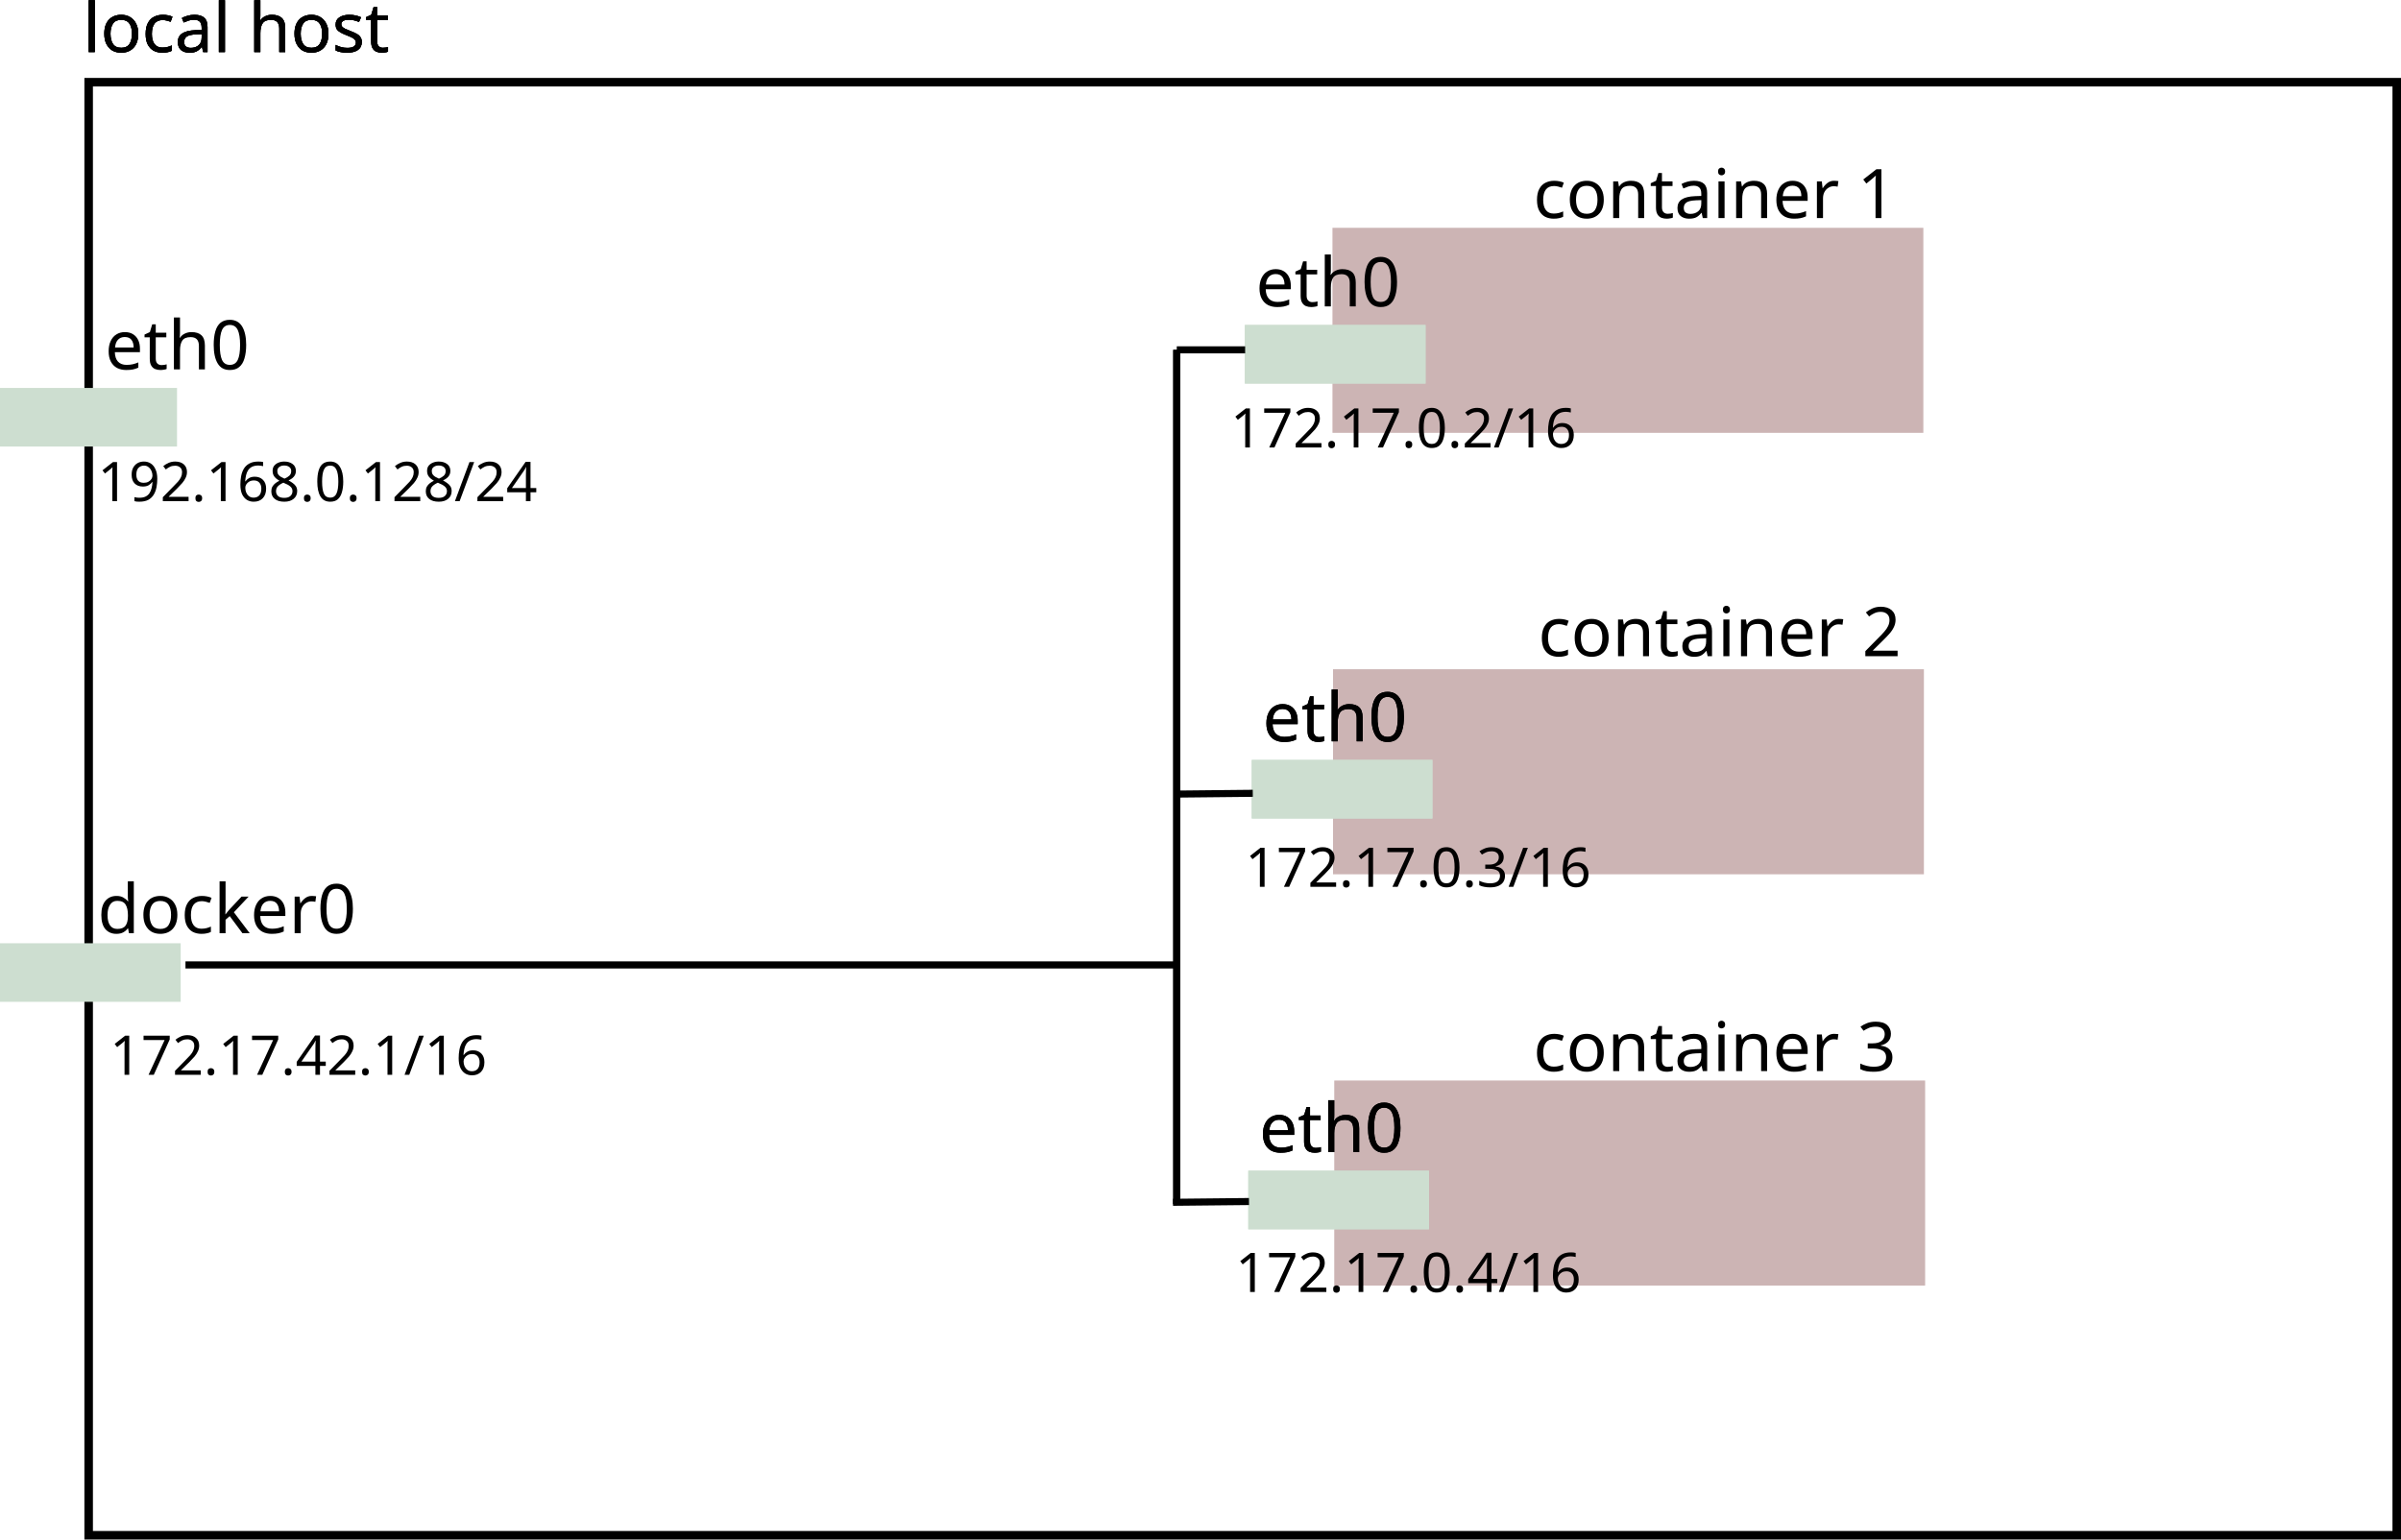
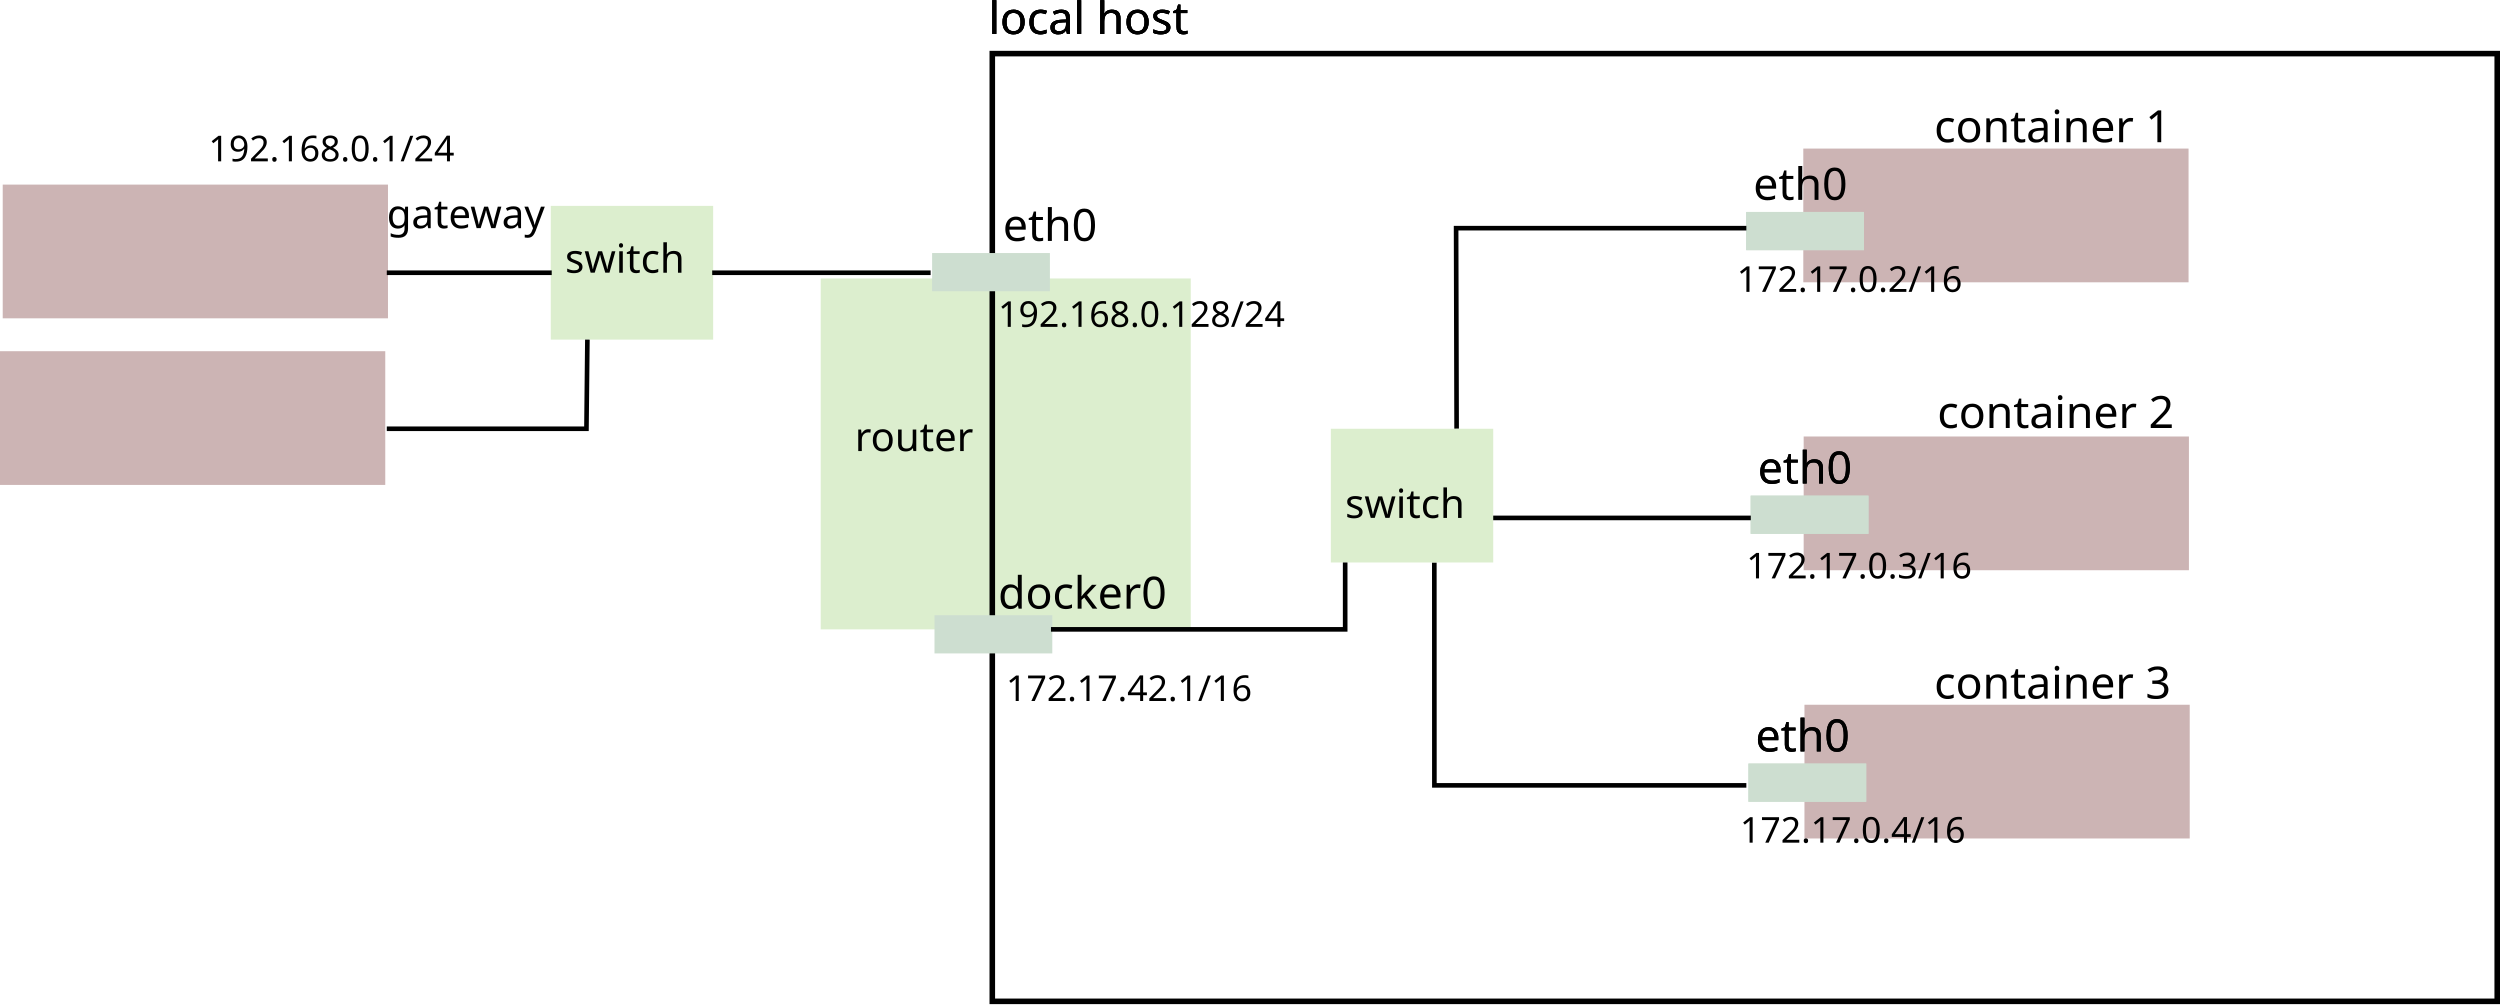
- <svg xmlns="http://www.w3.org/2000/svg" xmlns:ns1="http://www.openswatchbook.org/uri/2009/osb" width="351.202" height="225.26" id="svg2" version="1.1">
+ <svg xmlns="http://www.w3.org/2000/svg" xmlns:ns1="http://www.openswatchbook.org/uri/2009/osb" width="560.843" height="225.26" id="svg2" version="1.1">
  <defs id="defs4">
+     <marker orient="auto" refY="0" refX="0" id="Arrow1Lstart" style="overflow:visible">
+       <path id="path3832" d="M 0,0 5,-5 -12.5,0 5,5 0,0 z" style="fill-rule:evenodd;stroke:#000000;stroke-width:1pt" transform="matrix(0.8,0,0,0.8,10,0)" />
+     </marker>
+     <marker orient="auto" refY="0" refX="0" id="Arrow1Lend" style="overflow:visible">
+       <path id="path3835" d="M 0,0 5,-5 -12.5,0 5,5 0,0 z" style="fill-rule:evenodd;stroke:#000000;stroke-width:1pt" transform="matrix(-0.8,0,0,-0.8,-10,0)" />
+     </marker>
    <linearGradient id="linearGradient3763" ns1:paint="gradient">
      <stop style="stop-color:#000000;stop-opacity:1;" offset="0" id="stop3765" />
      <stop style="stop-color:#000000;stop-opacity:0;" offset="1" id="stop3767" />
    </linearGradient>
  </defs>
-   <g id="layer1" transform="translate(-87.86983,-351.1736)">
+   <g id="layer1" transform="translate(121.7716,-351.1736)">
+     <rect y="-492.362" x="62.345" height="78.718" width="83.012" id="rect3165" style="fill:#dceece;fill-opacity:1" transform="scale(1,-1)" />
    <rect style="fill:none;stroke:#000000;stroke-width:1.247px;stroke-linecap:butt;stroke-linejoin:miter;stroke-opacity:1" id="rect2985" width="337.611" height="212.611" x="100.838" y="363.2" />
    <text xml:space="preserve" style="font-size:10px;font-style:normal;font-weight:normal;line-height:125%;letter-spacing:0px;word-spacing:0px;fill:#000000;fill-opacity:1;stroke:none;font-family:Sans" x="100" y="358.791" id="text3755">
      <tspan id="tspan3757" x="100" y="358.791">local host</tspan>
    </text>
    <text id="text3775" y="358.791" x="100" style="font-size:10px;font-style:normal;font-weight:normal;line-height:125%;letter-spacing:0px;word-spacing:0px;fill:#000000;fill-opacity:1;stroke:none;font-family:Sans" xml:space="preserve">
      <tspan y="358.791" x="100" id="tspan3777">local host</tspan>
    </text>
    <text xml:space="preserve" style="font-size:10px;font-style:normal;font-weight:normal;line-height:125%;letter-spacing:0px;word-spacing:0px;fill:#000000;fill-opacity:1;stroke:none;font-family:Sans" x="100" y="358.791" id="text3779">
      <tspan id="tspan3781" x="100" y="358.791">local host</tspan>
    </text>
    <rect style="fill:#cdded0;fill-opacity:1" id="rect3761" width="26.429" height="8.571" x="87.334" y="407.939" />
    <text id="text3783" y="405.219" x="103.214" style="font-size:10px;font-style:normal;font-weight:normal;line-height:125%;letter-spacing:0px;word-spacing:0px;fill:#000000;fill-opacity:1;stroke:none;font-family:Sans" xml:space="preserve">
      <tspan y="405.219" x="103.214" id="tspan3785">eth0</tspan>
    </text>
    <rect style="fill:#cdded0;fill-opacity:1" id="rect3793" width="26.429" height="8.571" x="87.87" y="489.189" />
    <text id="text3795" y="487.719" x="102.143" style="font-size:10px;font-style:normal;font-weight:normal;line-height:125%;letter-spacing:0px;word-spacing:0px;fill:#000000;fill-opacity:1;stroke:none;font-family:Sans" xml:space="preserve">
      <tspan y="487.719" x="102.143" id="tspan3797">docker0</tspan>
    </text>
    <rect style="fill:#ccb4b4;fill-opacity:1" id="rect3799" width="86.429" height="30" x="283.036" y="-539.274" transform="scale(1,-1)" />
    <rect y="-479.096" x="282.857" height="30" width="86.429" id="rect3801" style="fill:#ccb4b4;fill-opacity:1" transform="scale(1,-1)" />
    <rect style="fill:#ccb4b4;fill-opacity:1" id="rect3803" width="86.429" height="30" x="282.774" y="-414.505" transform="scale(1,-1)" />
    <rect y="398.725" x="269.958" height="8.571" width="26.429" id="rect3840" style="fill:#cdded0;fill-opacity:1" />
    <text xml:space="preserve" style="font-size:10px;font-style:normal;font-weight:normal;line-height:125%;letter-spacing:0px;word-spacing:0px;fill:#000000;fill-opacity:1;stroke:none;font-family:Sans" x="271.553" y="396.005" id="text3842">
      <tspan id="tspan3844" x="271.553" y="396.005">eth0</tspan>
    </text>
    <rect style="fill:#cdded0;fill-opacity:1" id="rect3846" width="26.429" height="8.571" x="269.958" y="398.725" />
    <text id="text3848" y="383.076" x="312.143" style="font-size:10px;font-style:normal;font-weight:normal;line-height:125%;letter-spacing:0px;word-spacing:0px;fill:#000000;fill-opacity:1;stroke:none;font-family:Sans" xml:space="preserve">
      <tspan y="383.076" x="312.143" id="tspan3850">container 1</tspan>
    </text>
    <g transform="translate(169.7056,56.56854)" id="g3852">
      <g id="g3854">
        <g id="g3856">
          <rect y="405.796" x="101.263" height="8.571" width="26.429" id="rect3858" style="fill:#cdded0;fill-opacity:1" />
          <text xml:space="preserve" style="font-size:10px;font-style:normal;font-weight:normal;line-height:125%;letter-spacing:0px;word-spacing:0px;fill:#000000;fill-opacity:1;stroke:none;font-family:Sans" x="102.857" y="403.076" id="text3860">
            <tspan id="tspan3862" x="102.857" y="403.076">eth0</tspan>
          </text>
          <rect style="fill:#cdded0;fill-opacity:1" id="rect3864" width="26.429" height="8.571" x="101.263" y="405.796" />
          <text id="text3866" y="403.076" x="102.857" style="font-size:10px;font-style:normal;font-weight:normal;line-height:125%;letter-spacing:0px;word-spacing:0px;fill:#000000;fill-opacity:1;stroke:none;font-family:Sans" xml:space="preserve">
            <tspan y="403.076" x="102.857" id="tspan3868">eth0</tspan>
          </text>
        </g>
      </g>
    </g>
    <g id="g3870" transform="translate(169.2005,116.6726)">
      <g id="g3872">
        <g id="g3874">
          <rect style="fill:#cdded0;fill-opacity:1" id="rect3876" width="26.429" height="8.571" x="101.263" y="405.796" />
          <text id="text3878" y="403.076" x="102.857" style="font-size:10px;font-style:normal;font-weight:normal;line-height:125%;letter-spacing:0px;word-spacing:0px;fill:#000000;fill-opacity:1;stroke:none;font-family:Sans" xml:space="preserve">
            <tspan y="403.076" x="102.857" id="tspan3880">eth0</tspan>
          </text>
          <rect y="405.796" x="101.263" height="8.571" width="26.429" id="rect3882" style="fill:#cdded0;fill-opacity:1" />
          <text xml:space="preserve" style="font-size:10px;font-style:normal;font-weight:normal;line-height:125%;letter-spacing:0px;word-spacing:0px;fill:#000000;fill-opacity:1;stroke:none;font-family:Sans" x="102.857" y="403.076" id="text3884">
            <tspan id="tspan3886" x="102.857" y="403.076">eth0</tspan>
          </text>
        </g>
      </g>
    </g>
-     <path style="fill:none;stroke:#000000;stroke-width:1.038px;stroke-linecap:butt;stroke-linejoin:miter;stroke-opacity:1" d="m 115,492.362 145,0" id="path3890" />
-     <path id="path3896" d="m 260,527.362 0,-125" style="fill:none;stroke:#000000;stroke-width:1.038px;stroke-linecap:butt;stroke-linejoin:miter;stroke-opacity:1" />
-     <path style="fill:none;stroke:#000000;stroke-width:1.038px;stroke-linecap:butt;stroke-linejoin:miter;stroke-opacity:1" d="m 260,527.362 0,-125" id="path3898" />
-     <path id="path3900" d="m 260,402.362 10,0" style="fill:none;stroke:#000000;stroke-width:1.033px;stroke-linecap:butt;stroke-linejoin:miter;stroke-opacity:1" />
-     <path style="fill:none;stroke:#000000;stroke-width:1.033px;stroke-linecap:butt;stroke-linejoin:miter;stroke-opacity:1" d="m 260,467.362 11.117,-0.113" id="path3902" />
-     <path id="path3904" d="m 259.447,527.093 11.117,-0.113" style="fill:none;stroke:#000000;stroke-width:1.033px;stroke-linecap:butt;stroke-linejoin:miter;stroke-opacity:1" />
+     <path style="fill:none;stroke:#000000;stroke-width:1.038px;stroke-linecap:butt;stroke-linejoin:miter;stroke-opacity:1" d="m 200,477.362 0.014,50 69.986,0" id="path3890" />
    <text xml:space="preserve" style="font-size:10px;font-style:normal;font-weight:normal;line-height:125%;letter-spacing:0px;word-spacing:0px;fill:#000000;fill-opacity:1;stroke:none;font-family:Sans" x="312.857" y="447.184" id="text3927">
      <tspan id="tspan3929" x="312.857" y="447.184">container 2</tspan>
    </text>
    <text id="text3931" y="507.898" x="312.143" style="font-size:10px;font-style:normal;font-weight:normal;line-height:125%;letter-spacing:0px;word-spacing:0px;fill:#000000;fill-opacity:1;stroke:none;font-family:Sans" xml:space="preserve">
      <tspan y="507.898" x="312.143" id="tspan3933">container 3</tspan>
    </text>
    <text xml:space="preserve" style="font-size:8px;font-style:normal;font-weight:normal;line-height:125%;letter-spacing:0px;word-spacing:0px;fill:#000000;fill-opacity:1;stroke:none;font-family:Sans" x="102.143" y="424.505" id="text3043">
      <tspan id="tspan3045" x="102.143" y="424.505">192.168.0.128/24</tspan>
    </text>
    <text id="text3047" y="508.434" x="103.929" style="font-size:8px;font-style:normal;font-weight:normal;line-height:125%;letter-spacing:0px;word-spacing:0px;fill:#000000;fill-opacity:1;stroke:none;font-family:Sans" xml:space="preserve">
      <tspan y="508.434" x="103.929" id="tspan3049">172.17.42.1/16</tspan>
    </text>
    <text xml:space="preserve" style="font-size:8px;font-style:normal;font-weight:normal;line-height:125%;letter-spacing:0px;word-spacing:0px;fill:#000000;fill-opacity:1;stroke:none;font-family:Sans" x="267.857" y="416.648" id="text3051">
      <tspan id="tspan3053" x="267.857" y="416.648">172.17.0.2/16</tspan>
    </text>
    <text id="text3055" y="540.219" x="268.571" style="font-size:8px;font-style:normal;font-weight:normal;line-height:125%;letter-spacing:0px;word-spacing:0px;fill:#000000;fill-opacity:1;stroke:none;font-family:Sans" xml:space="preserve">
      <tspan y="540.219" x="268.571" id="tspan3057">172.17.0.4/16</tspan>
    </text>
    <text xml:space="preserve" style="font-size:8px;font-style:normal;font-weight:normal;line-height:125%;letter-spacing:0px;word-spacing:0px;fill:#000000;fill-opacity:1;stroke:none;font-family:Sans" x="270" y="480.934" id="text3059">
      <tspan id="tspan3061" x="270" y="480.934">172.17.0.3/16</tspan>
    </text>
+     <text xml:space="preserve" style="font-size:9px;font-style:normal;font-weight:normal;line-height:125%;letter-spacing:0px;word-spacing:0px;fill:#000000;fill-opacity:1;stroke:none;font-family:Sans" x="70" y="452.362" id="text3935">
+       <tspan id="tspan3937" x="70" y="452.362">router</tspan>
+     </text>
+     <rect transform="scale(1,-1)" y="-422.586" x="-121.161" height="30" width="86.429" id="rect3050" style="fill:#ccb4b4;fill-opacity:1" />
+     <rect style="fill:#ccb4b4;fill-opacity:1" id="rect3052" width="86.429" height="30" x="-121.772" y="-459.962" transform="scale(1,-1)" />
+     <text id="text3054" y="387.362" x="-75" style="font-size:8px;font-style:normal;font-weight:normal;line-height:125%;letter-spacing:0px;word-spacing:0px;fill:#000000;fill-opacity:1;stroke:none;font-family:Sans" xml:space="preserve">
+       <tspan y="387.362" x="-75" id="tspan3056">192.168.0.1/24</tspan>
+     </text>
+     <text xml:space="preserve" style="font-size:9px;font-style:normal;font-weight:normal;line-height:125%;letter-spacing:0px;word-spacing:0px;fill:#000000;fill-opacity:1;stroke:none;font-family:Sans" x="-35" y="402.362" id="text3058">
+       <tspan id="tspan3060" x="-35" y="402.362">gateway</tspan>
+     </text>
+     <path style="fill:#bc0e0e;fill-opacity:1;stroke:#ce3838;stroke-width:0;stroke-linecap:butt;stroke-linejoin:miter;stroke-miterlimit:4;stroke-opacity:1;stroke-dasharray:none;marker-start:url(#Arrow1Lstart);marker-end:none" d="m -41.384,407.011 122.769,0.703" id="path3058" />
+     <path id="path3063" d="m 213,467.362 58,0" style="fill:none;stroke:#000000;stroke-width:1.038px;stroke-linecap:butt;stroke-linejoin:miter;stroke-opacity:1" />
+     <path style="fill:none;stroke:#000000;stroke-width:1.038px;stroke-linecap:butt;stroke-linejoin:miter;stroke-opacity:1" d="m 205,447.362 -0.114,-45 65.114,0" id="path3065" />
+     <rect transform="scale(1,-1)" style="fill:#dceece;fill-opacity:1" id="rect3060" width="36.429" height="30" x="176.786" y="-477.362" />
+     <text xml:space="preserve" style="font-size:9px;font-style:normal;font-weight:normal;line-height:125%;letter-spacing:0px;word-spacing:0px;fill:#000000;fill-opacity:1;stroke:none;font-family:Sans" x="180" y="467.362" id="text3062">
+       <tspan id="tspan3064" x="180" y="467.362">switch</tspan>
+     </text>
+     <path id="path3073" d="m 114,492.362 66,0 0,-15" style="fill:none;stroke:#000000;stroke-width:1.038px;stroke-linecap:butt;stroke-linejoin:miter;stroke-opacity:1" />
+     <rect transform="scale(1,-1)" style="fill:#dceece;fill-opacity:1" id="rect3060-6" width="36.429" height="30" x="1.786" y="-427.362" />
+     <text xml:space="preserve" style="font-size:9px;font-style:normal;font-weight:normal;line-height:125%;letter-spacing:0px;word-spacing:0px;fill:#000000;fill-opacity:1;stroke:none;font-family:Sans" x="5" y="412.362" id="text3062-7">
+       <tspan id="tspan3064-7" x="5" y="412.362">switch</tspan>
+     </text>
+     <path style="fill:none;stroke:#000000;stroke-width:1.038px;stroke-linecap:butt;stroke-linejoin:miter;stroke-opacity:1" d="m 38,412.362 49,0" id="path3139" />
+     <path id="path3141" d="m -35,447.362 44.791,0 0.209,-20" style="fill:none;stroke:#000000;stroke-width:1.038px;stroke-linecap:butt;stroke-linejoin:miter;stroke-opacity:1" />
+     <path id="path3143" d="m -35,412.362 37,0" style="fill:none;stroke:#000000;stroke-width:1.038px;stroke-linecap:butt;stroke-linejoin:miter;stroke-opacity:1" />
  </g>
</svg>
